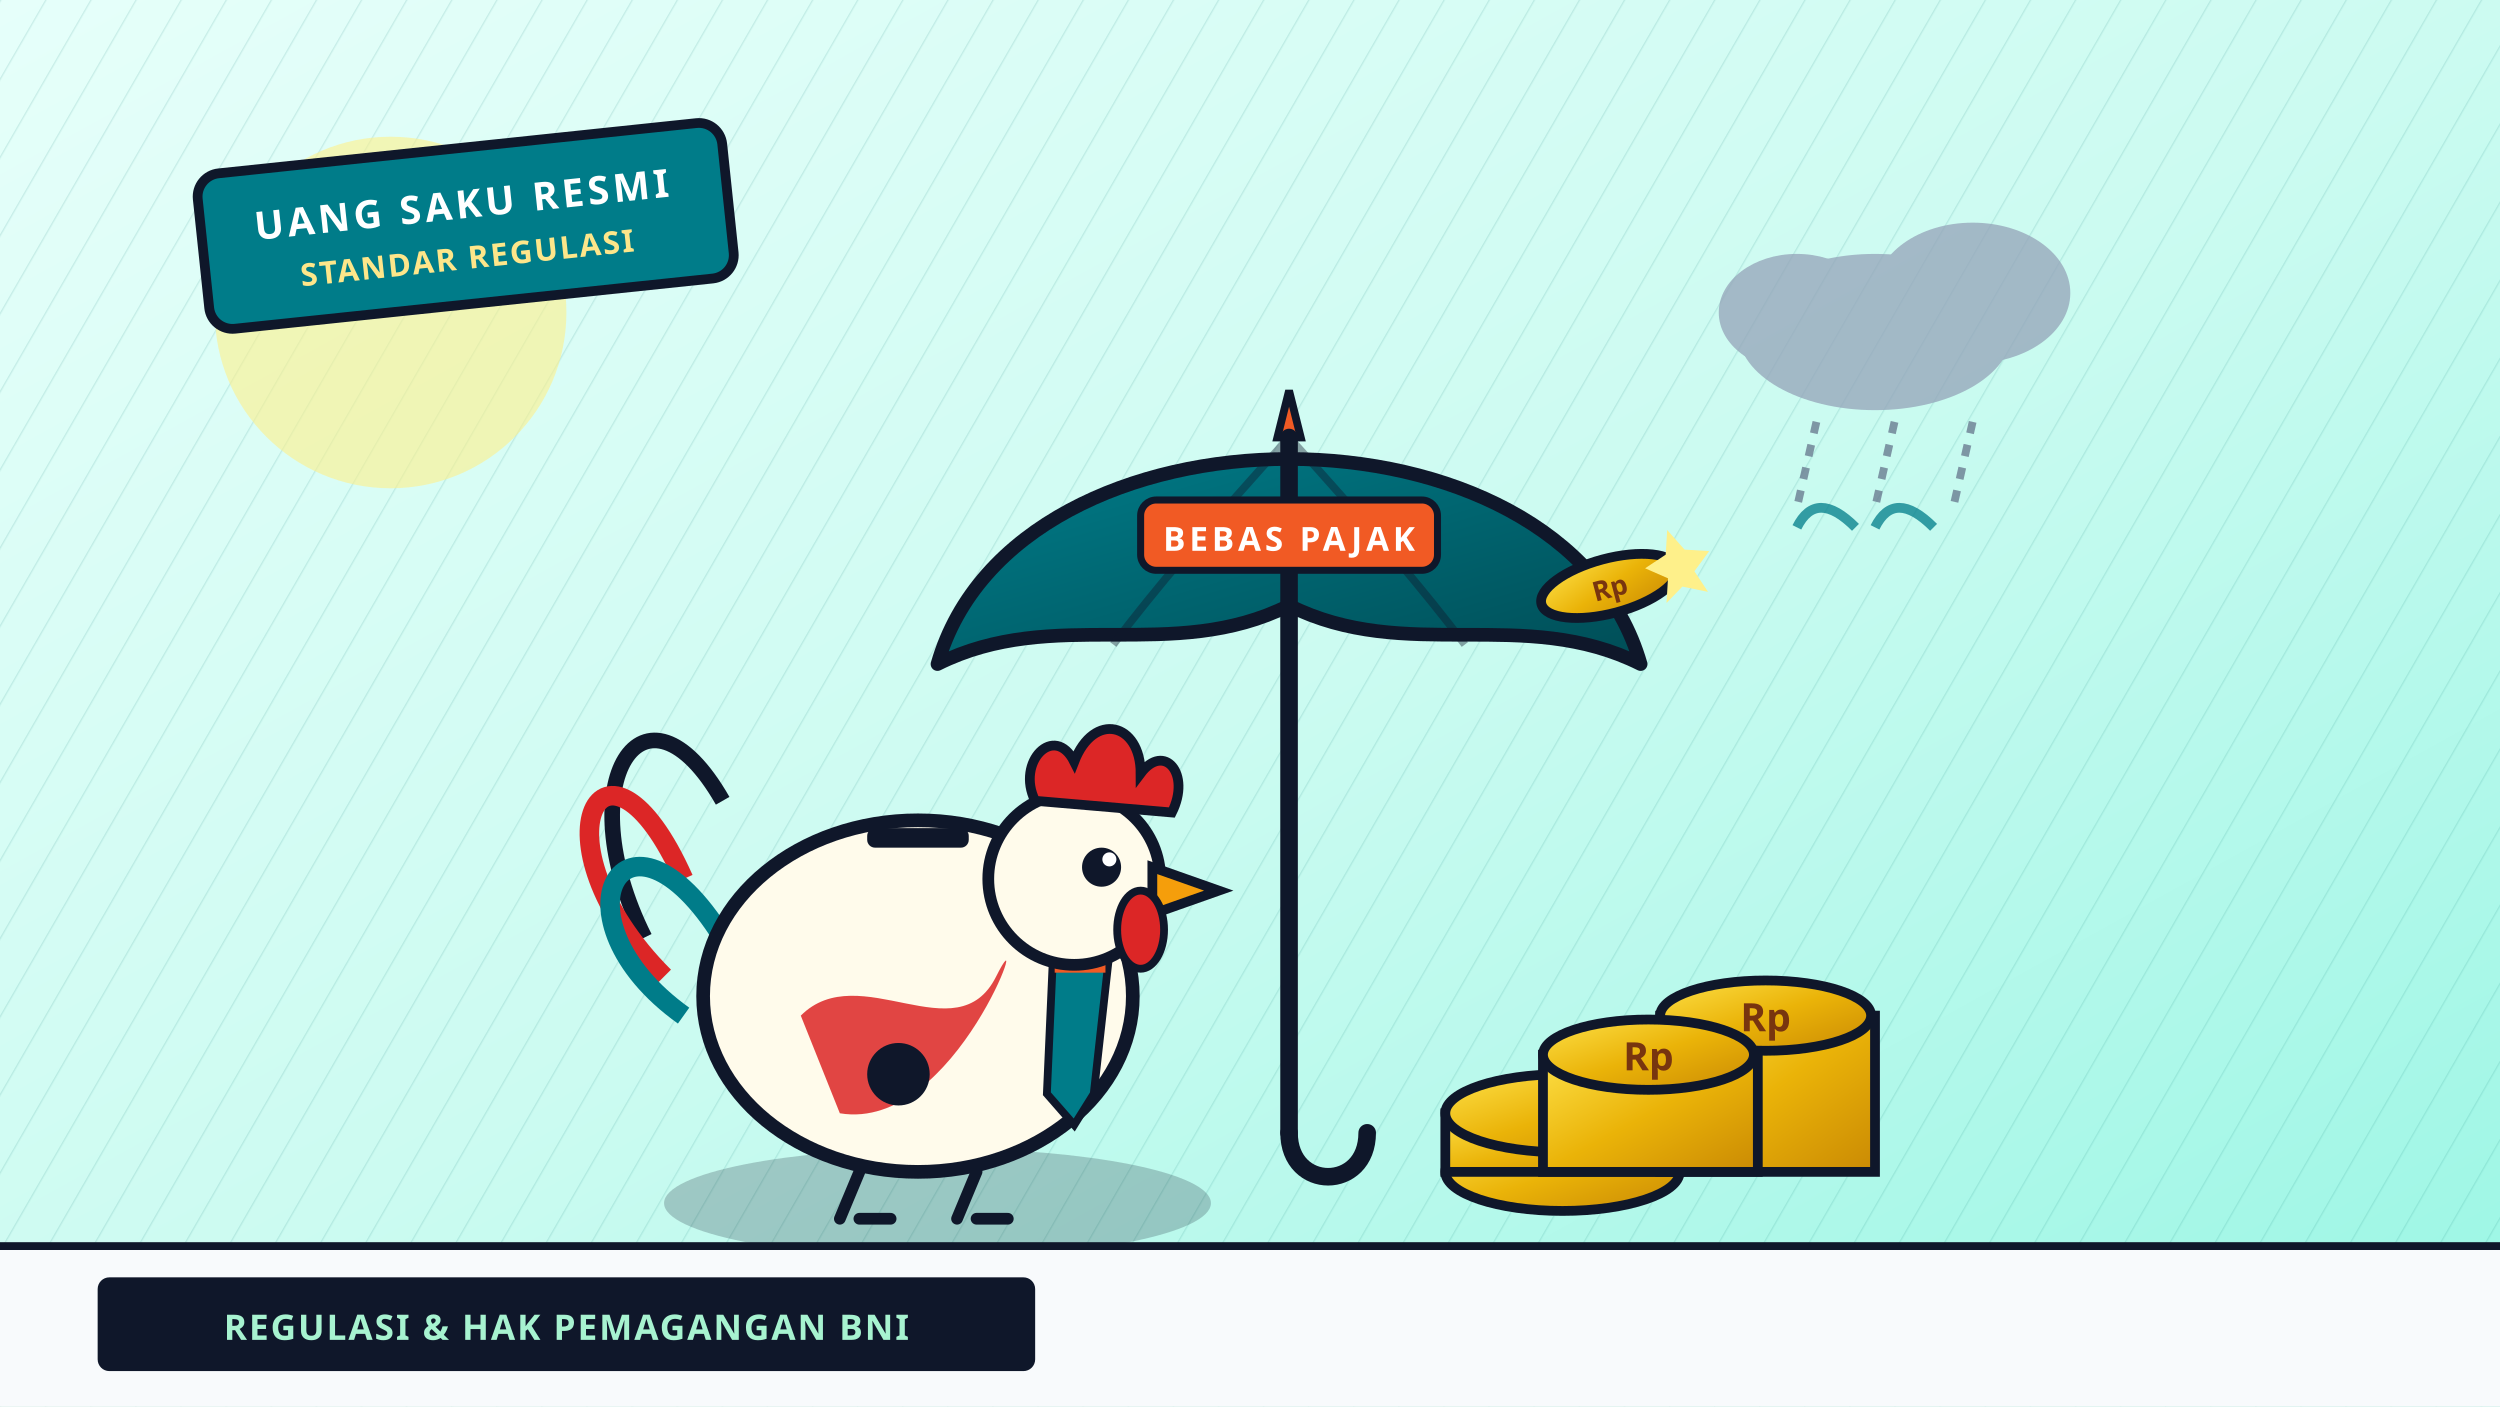
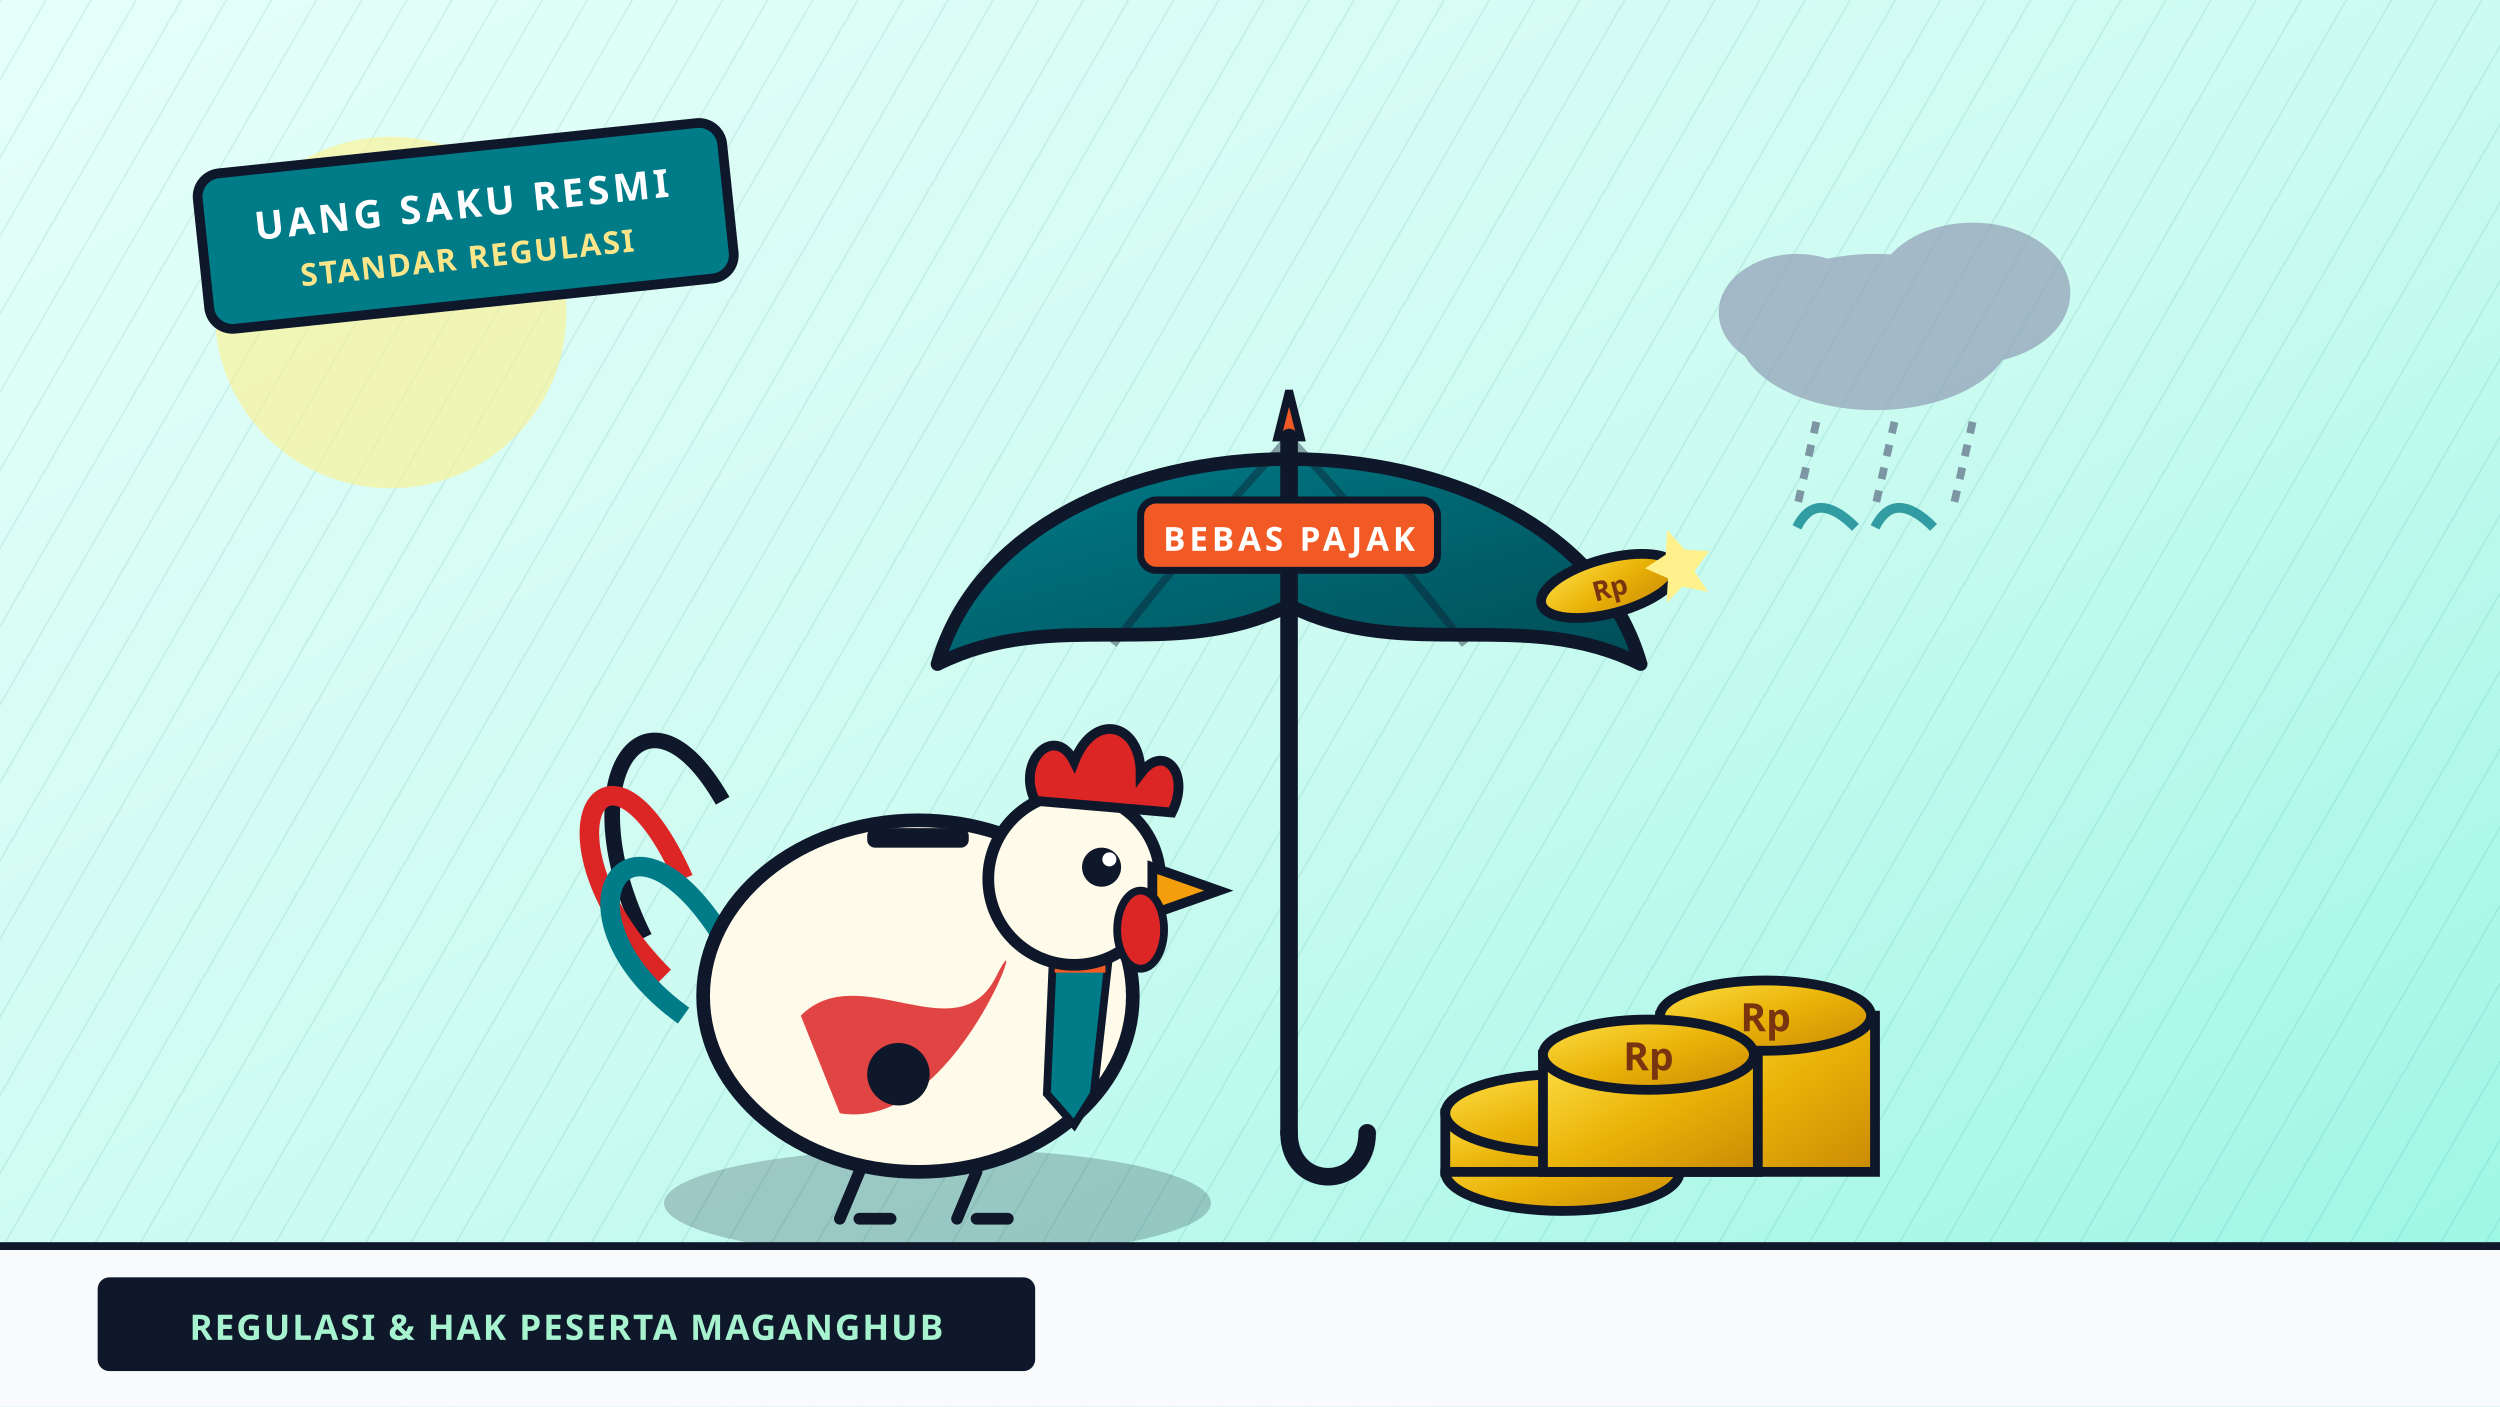
<svg xmlns="http://www.w3.org/2000/svg" viewBox="0 0 640 360" width="100%" height="100%">
  <defs>
    <linearGradient id="bg3" x1="0%" y1="0%" x2="100%" y2="100%">
      <stop offset="0%" stop-color="#E6FFFA" />
      <stop offset="50%" stop-color="#CCFBF1" />
      <stop offset="100%" stop-color="#99F6E4" />
    </linearGradient>
    <linearGradient id="goldCoin" x1="0%" y1="0%" x2="100%" y2="100%">
      <stop offset="0%" stop-color="#FDE047" />
      <stop offset="50%" stop-color="#EAB308" />
      <stop offset="100%" stop-color="#CA8A04" />
    </linearGradient>
    <linearGradient id="umbrellaGrad" x1="0%" y1="0%" x2="100%" y2="100%">
      <stop offset="0%" stop-color="#007C89" />
      <stop offset="100%" stop-color="#004D56" />
    </linearGradient>
    <pattern id="diagStripe" width="10" height="10" patternTransform="rotate(30 0 0)" patternUnits="userSpaceOnUse">
      <line x1="0" y1="0" x2="0" y2="10" stroke="#0F766E" stroke-width="0.7" stroke-opacity="0.12" />
    </pattern>
  </defs>
  <rect width="640" height="360" fill="url(#bg3)" />
  <rect width="640" height="360" fill="url(#diagStripe)" />
  <circle cx="100" cy="80" r="45" fill="#FEF08A" opacity="0.6" />
  <g transform="translate(420, 50)" opacity="0.75">
    <ellipse cx="60" cy="35" rx="35" ry="20" fill="#94A3B8" />
    <ellipse cx="85" cy="25" rx="25" ry="18" fill="#94A3B8" />
    <ellipse cx="40" cy="30" rx="20" ry="15" fill="#94A3B8" />
    <line x1="45" y1="58" x2="40" y2="80" stroke="#64748B" stroke-width="2" stroke-dasharray="3 3" />
    <line x1="65" y1="58" x2="60" y2="80" stroke="#64748B" stroke-width="2" stroke-dasharray="3 3" />
    <line x1="85" y1="58" x2="80" y2="80" stroke="#64748B" stroke-width="2" stroke-dasharray="3 3" />
    <path d="M 40 85 Q 45 75 55 85" fill="none" stroke="#007C89" stroke-width="2.5" />
    <path d="M 60 85 Q 65 75 75 85" fill="none" stroke="#007C89" stroke-width="2.5" />
  </g>
  <g id="protective-umbrella" transform="translate(240, 60)">
    <path d="M 0 110 C 20 40 160 40 180 110 C 150 95 120 110 90 95 C 60 110 30 95 0 110 Z" fill="url(#umbrellaGrad)" stroke="#0F172A" stroke-width="3.5" stroke-linejoin="round" />
    <path d="M 90 52 Q 60 85 45 105" fill="none" stroke="#0F172A" stroke-width="2" opacity="0.4" />
    <path d="M 90 52 Q 120 85 135 105" fill="none" stroke="#0F172A" stroke-width="2" opacity="0.4" />
    <polygon points="90,40 87,52 93,52" fill="#F15A24" stroke="#0F172A" stroke-width="2" />
    <line x1="90" y1="52" x2="90" y2="230" stroke="#0F172A" stroke-width="4.5" stroke-linecap="round" />
    <path d="M 90 230 C 90 245 110 245 110 230" fill="none" stroke="#0F172A" stroke-width="4.5" stroke-linecap="round" />
    <rect x="52" y="68" width="76" height="18" rx="4" fill="#F15A24" stroke="#0F172A" stroke-width="1.8" />
    <text x="90" y="81" font-family="'Plus Jakarta Sans', sans-serif" font-weight="900" font-size="8.5" fill="#FFFFFF" text-anchor="middle" letter-spacing="1">BEBAS PAJAK</text>
  </g>
  <g id="ayam-jago-celengan" transform="translate(180, 160)">
    <ellipse cx="60" cy="148" rx="70" ry="14" fill="#0F172A" opacity="0.22" />
    <path d="M -15 80 C -35 40 -15 10 5 45" fill="none" stroke="#0F172A" stroke-width="4" />
    <path d="M -10 90 C -45 55 -25 20 -5 65" fill="none" stroke="#DC2626" stroke-width="5" />
    <path d="M -5 100 C -40 75 -20 40 5 80" fill="none" stroke="#007C89" stroke-width="5" />
    <ellipse cx="55" cy="95" rx="55" ry="45" fill="#FFFBEB" stroke="#0F172A" stroke-width="3.5" />
    <rect x="42" y="52" width="26" height="5" rx="2" fill="#0F172A" />
    <path d="M 25 100 C 40 85 65 110 75 90 C 85 70 65 130 35 125 Z" fill="#DC2626" opacity="0.85" />
    <circle cx="50" cy="115" r="8" fill="#0F172A" />
    <polygon points="90,75 105,75 100,120 95,128 88,120" fill="#007C89" stroke="#0F172A" stroke-width="2" />
    <line x1="90" y1="88" x2="103" y2="88" stroke="#F15A24" stroke-width="2" />
    <circle cx="95" cy="65" r="22" fill="#FFFBEB" stroke="#0F172A" stroke-width="3" />
    <path d="M 85 45 C 80 35 90 25 95 35 C 100 22 112 25 112 38 C 118 30 125 38 120 48 Z" fill="#DC2626" stroke="#0F172A" stroke-width="2.5" />
    <polygon points="115,62 132,68 115,74" fill="#F59E0B" stroke="#0F172A" stroke-width="2.5" />
    <ellipse cx="112" cy="78" rx="6" ry="10" fill="#DC2626" stroke="#0F172A" stroke-width="2" />
    <circle cx="102" cy="62" r="5" fill="#0F172A" />
    <circle cx="104" cy="60" r="1.8" fill="#FFFFFF" />
    <path d="M 40 140 L 35 152 M 40 152 L 48 152" stroke="#0F172A" stroke-width="3" stroke-linecap="round" />
    <path d="M 70 140 L 65 152 M 70 152 L 78 152" stroke="#0F172A" stroke-width="3" stroke-linecap="round" />
  </g>
  <g id="koin-emas" transform="translate(370, 200)">
    <ellipse cx="30" cy="100" rx="30" ry="10" fill="url(#goldCoin)" stroke="#0F172A" stroke-width="2.5" />
    <rect x="0" y="85" width="60" height="15" fill="url(#goldCoin)" stroke="#0F172A" stroke-width="2.5" />
    <ellipse cx="30" cy="85" rx="30" ry="10" fill="url(#goldCoin)" stroke="#0F172A" stroke-width="2.5" />
    <text x="30" y="89" font-family="'Plus Jakarta Sans', sans-serif" font-weight="900" font-size="10" fill="#78350F" text-anchor="middle">Rp</text>
    <rect x="55" y="60" width="55" height="40" fill="url(#goldCoin)" stroke="#0F172A" stroke-width="2.5" />
    <ellipse cx="82" cy="60" rx="27" ry="9" fill="url(#goldCoin)" stroke="#0F172A" stroke-width="2.5" />
    <text x="82" y="64" font-family="'Plus Jakarta Sans', sans-serif" font-weight="900" font-size="10" fill="#78350F" text-anchor="middle">Rp</text>
    <rect x="25" y="70" width="55" height="30" fill="url(#goldCoin)" stroke="#0F172A" stroke-width="2.5" />
    <ellipse cx="52" cy="70" rx="27" ry="9" fill="url(#goldCoin)" stroke="#0F172A" stroke-width="2.5" />
    <text x="52" y="74" font-family="'Plus Jakarta Sans', sans-serif" font-weight="900" font-size="10" fill="#78350F" text-anchor="middle">Rp</text>
    <g transform="translate(42, -50) rotate(-15)">
      <ellipse cx="0" cy="0" rx="18" ry="7" fill="url(#goldCoin)" stroke="#0F172A" stroke-width="2.5" />
      <text x="0" y="3" font-family="'Plus Jakarta Sans', sans-serif" font-weight="900" font-size="7" fill="#78350F" text-anchor="middle">Rp</text>
      <polygon points="18,-10 21,-4 27,-2 22,2 24,8 18,5 13,8 15,2 10,-2 16,-4" fill="#FEF08A" />
    </g>
  </g>
  <g transform="translate(50, 45) rotate(-6)">
    <rect x="0" y="0" width="135" height="40" rx="6" fill="#007C89" stroke="#0F172A" stroke-width="2.5" />
    <text x="67" y="18" font-family="'Plus Jakarta Sans', sans-serif" font-weight="900" font-size="10" fill="#FFFFFF" text-anchor="middle" letter-spacing="1">UANG SAKU RESMI</text>
    <text x="67" y="31" font-family="'Plus Jakarta Sans', sans-serif" font-weight="800" font-size="8" fill="#FDE68A" text-anchor="middle" letter-spacing="0.5">STANDAR REGULASI</text>
  </g>
  <line x1="0" y1="320" x2="640" y2="320" stroke="#0F172A" stroke-width="4" />
  <rect x="0" y="320" width="640" height="40" fill="#F8FAFC" />
  <rect x="25" y="327" width="240" height="24" rx="3" fill="#0F172A" />
-   <text x="145" y="343" font-family="'Plus Jakarta Sans', sans-serif" font-weight="800" font-size="9" fill="#A7F3D0" text-anchor="middle" letter-spacing="0.5">REGULASI &amp; HAK PEMAGANGAN BNI</text>
+   <text x="145" y="343" font-family="'Plus Jakarta Sans', sans-serif" font-weight="800" font-size="9" fill="#A7F3D0" text-anchor="middle" letter-spacing="0.5">REGULASI &amp; HAK PESERTA MAGANGHUB</text>
</svg>
